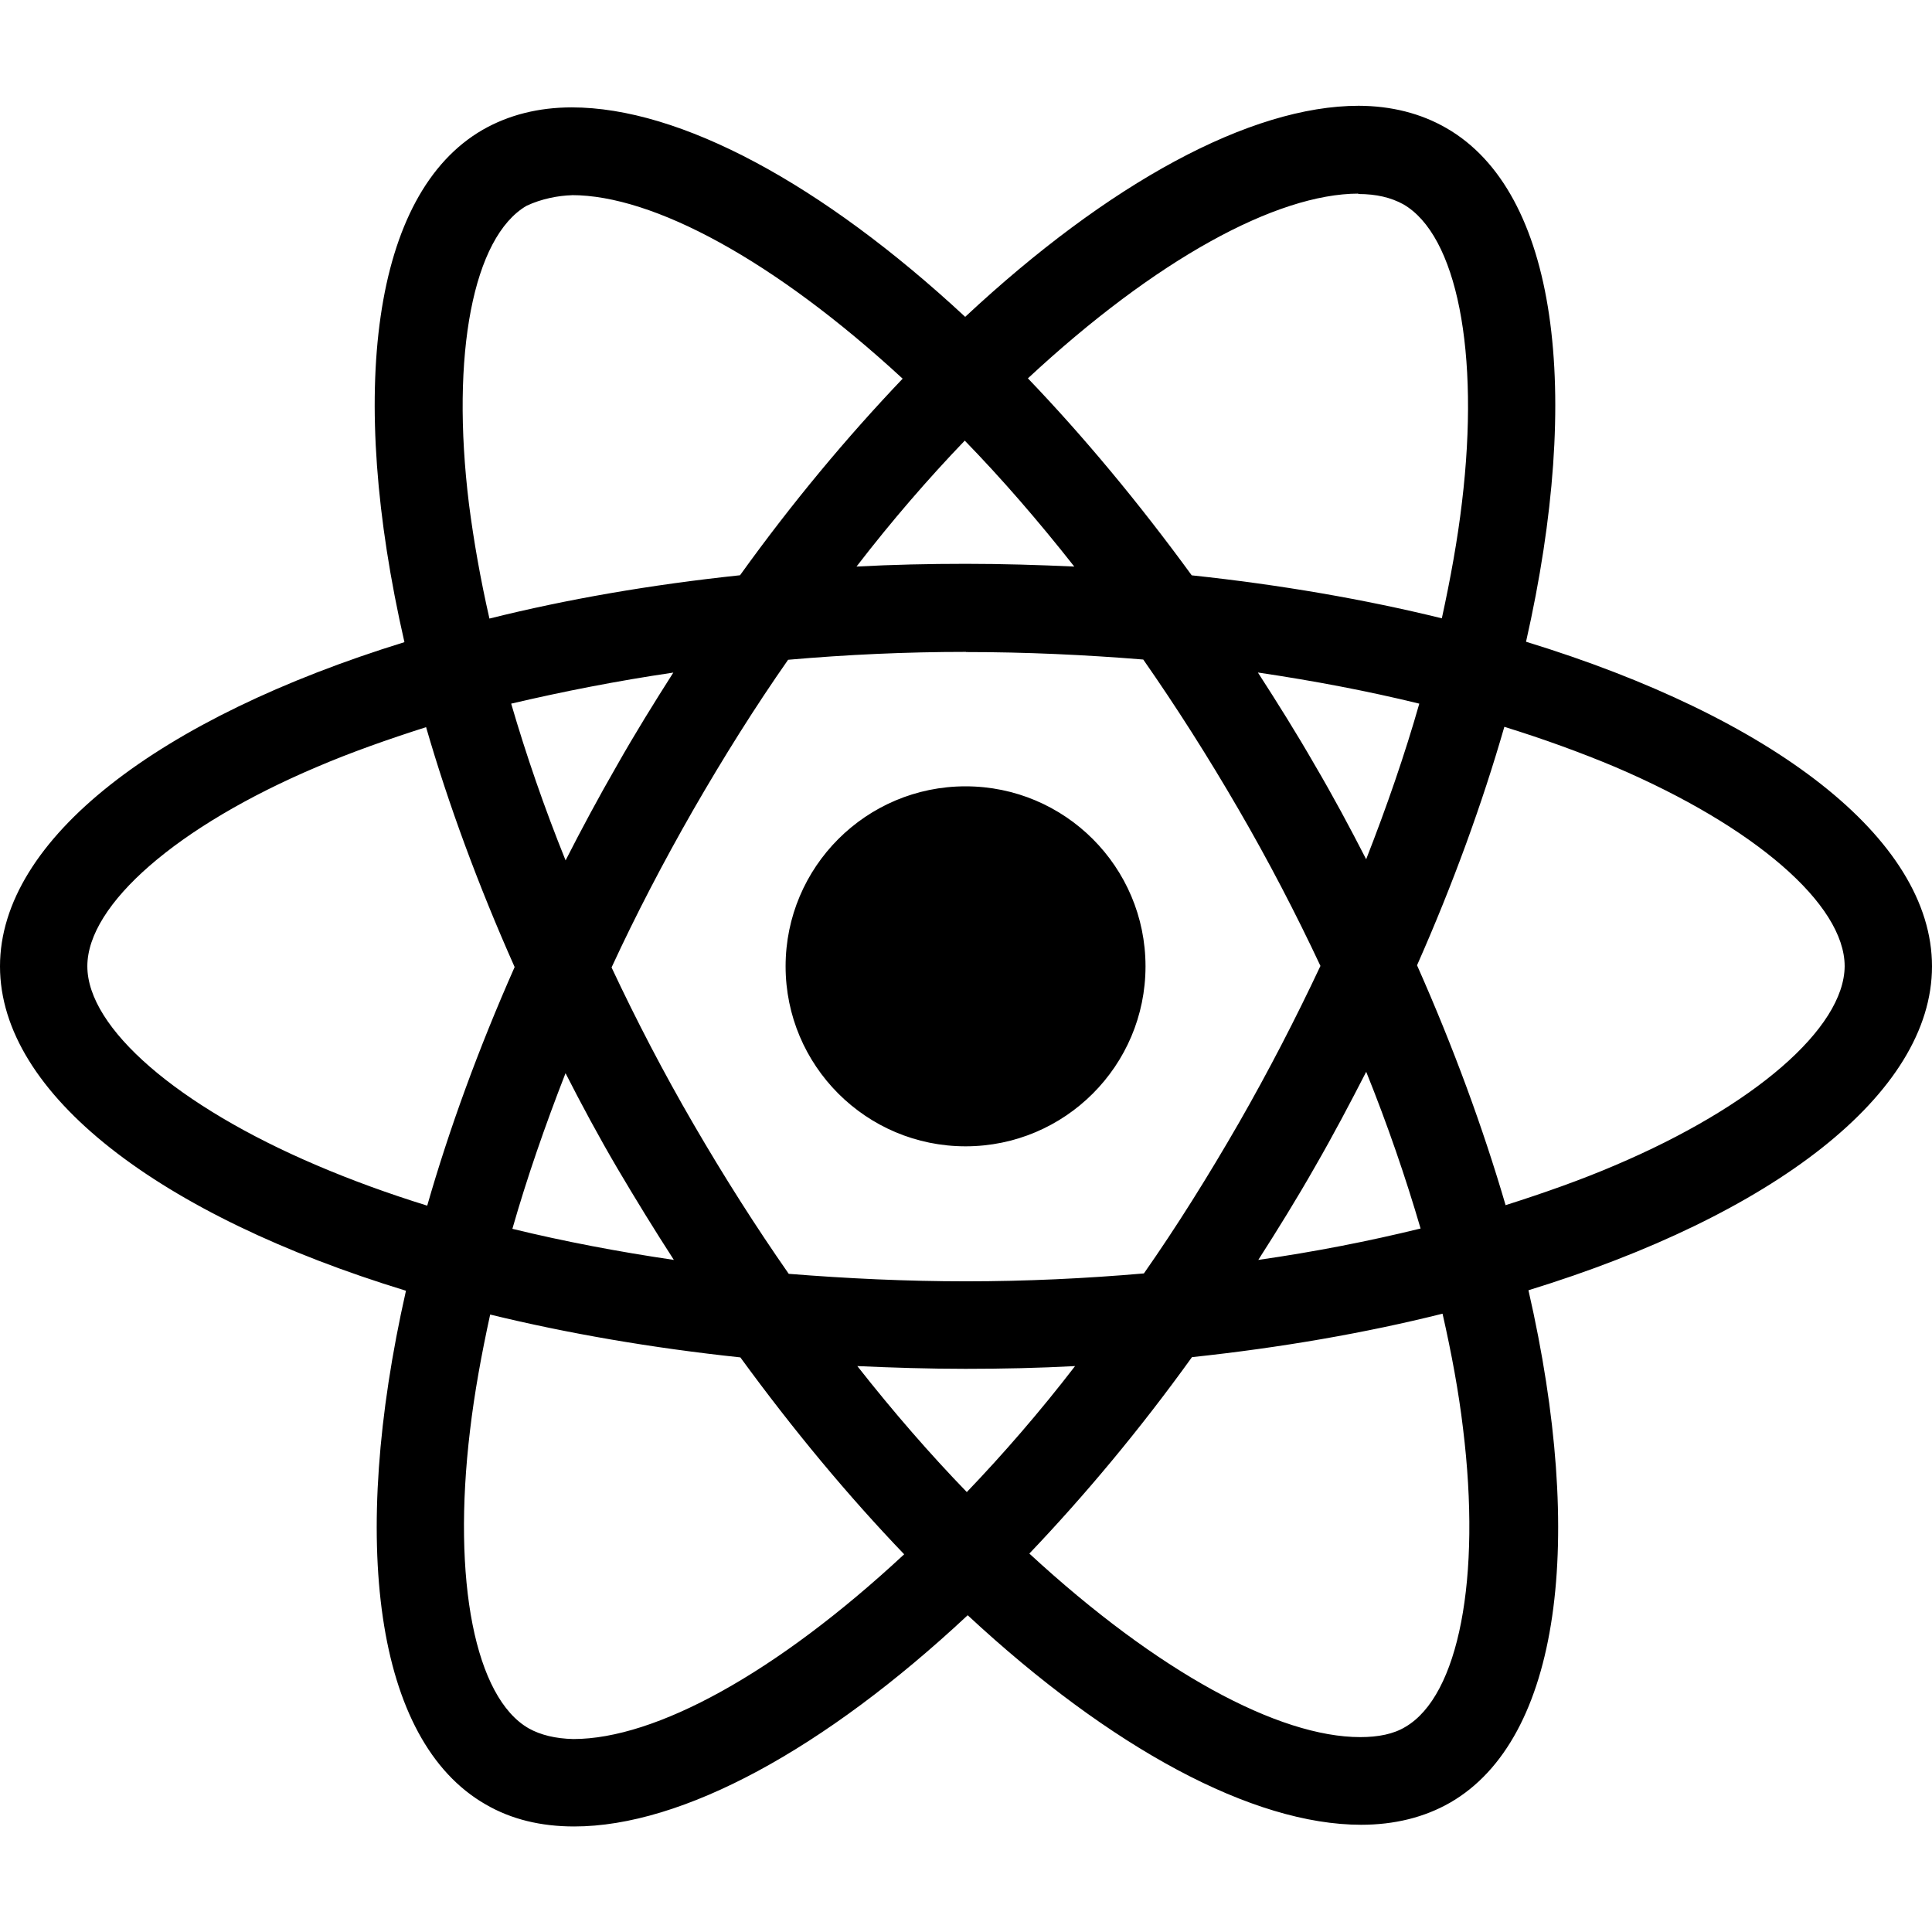
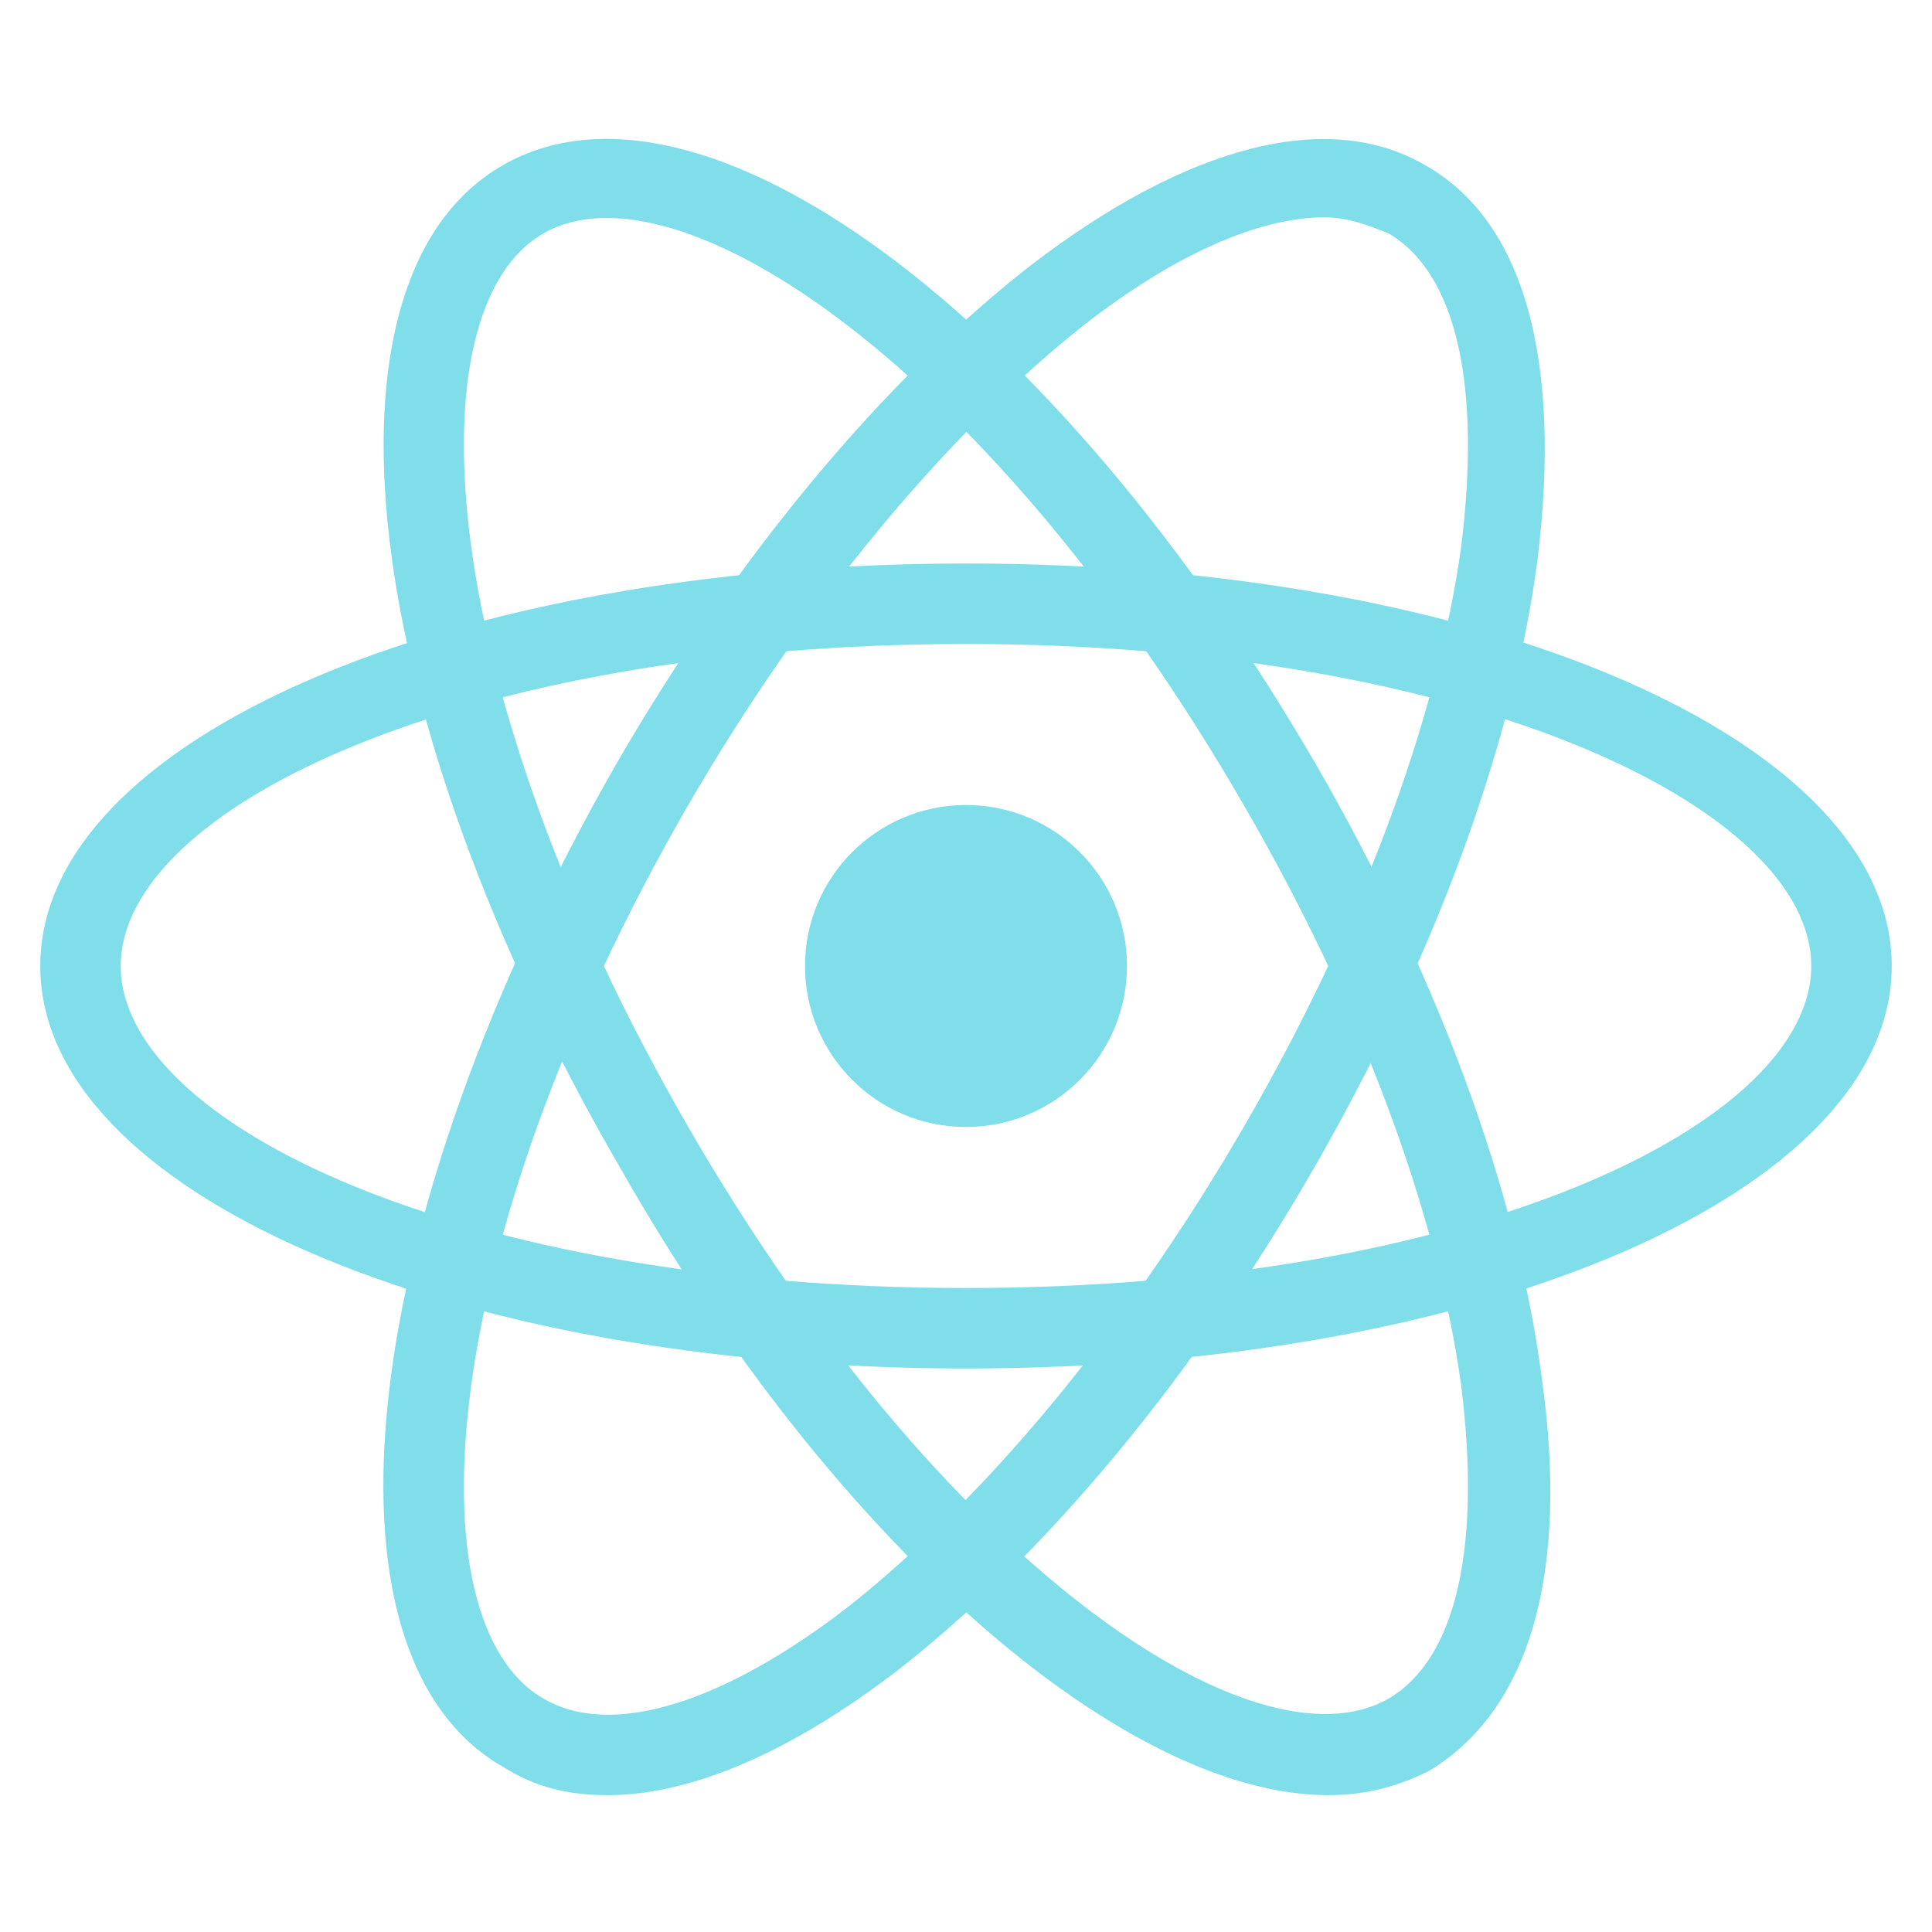
- <svg xmlns="http://www.w3.org/2000/svg" role="img" viewBox="0 0 24 24" width="40" fill="#000">
-   <path d="M14.23 12.004a2.236 2.236 0 0 1-2.235 2.236 2.236 2.236 0 0 1-2.236-2.236 2.236 2.236 0 0 1 2.235-2.236 2.236 2.236 0 0 1 2.236 2.236zm2.648-10.69c-1.346 0-3.107.96-4.888 2.622-1.78-1.653-3.542-2.602-4.887-2.602-.41 0-.783.093-1.106.278-1.375.793-1.683 3.264-.973 6.365C1.98 8.917 0 10.42 0 12.004c0 1.59 1.99 3.097 5.043 4.03-.704 3.113-.39 5.588.988 6.38.32.187.69.275 1.102.275 1.345 0 3.107-.96 4.888-2.624 1.78 1.654 3.542 2.603 4.887 2.603.41 0 .783-.09 1.106-.275 1.374-.792 1.683-3.263.973-6.365C22.02 15.096 24 13.59 24 12.004c0-1.59-1.99-3.097-5.043-4.032.704-3.11.39-5.587-.988-6.38-.318-.184-.688-.277-1.092-.278zm-.005 1.09v.006c.225 0 .406.044.558.127.666.382.955 1.835.73 3.704-.054.46-.142.945-.25 1.44-.96-.236-2.006-.417-3.107-.534-.66-.905-1.345-1.727-2.035-2.447 1.592-1.48 3.087-2.292 4.105-2.295zm-9.77.02c1.012 0 2.514.808 4.11 2.28-.686.72-1.37 1.537-2.02 2.442-1.107.117-2.154.298-3.113.538-.112-.49-.195-.964-.254-1.42-.23-1.868.054-3.32.714-3.707.19-.09.4-.127.563-.132zm4.882 3.05c.455.468.91.992 1.36 1.564-.44-.02-.89-.034-1.345-.034-.46 0-.915.01-1.36.034.44-.572.895-1.096 1.345-1.565zM12 8.1c.74 0 1.477.034 2.202.093.406.582.802 1.203 1.183 1.86.372.64.71 1.29 1.018 1.946-.308.655-.646 1.31-1.013 1.95-.38.66-.773 1.288-1.18 1.87-.728.063-1.466.098-2.21.098-.74 0-1.477-.035-2.202-.093-.406-.582-.802-1.204-1.183-1.86-.372-.64-.71-1.29-1.018-1.946.303-.657.646-1.313 1.013-1.954.38-.66.773-1.286 1.18-1.868.728-.064 1.466-.098 2.21-.098zm-3.635.254c-.24.377-.48.763-.704 1.16-.225.39-.435.782-.635 1.174-.265-.656-.49-1.31-.676-1.947.64-.15 1.315-.283 2.015-.386zm7.26 0c.695.103 1.365.23 2.006.387-.18.632-.405 1.282-.66 1.933-.2-.39-.41-.783-.64-1.174-.225-.392-.465-.774-.705-1.146zm3.063.675c.484.15.944.317 1.375.498 1.732.74 2.852 1.708 2.852 2.476-.005.768-1.125 1.74-2.857 2.475-.42.18-.88.342-1.355.493-.28-.958-.646-1.956-1.1-2.98.45-1.017.81-2.01 1.085-2.964zm-13.395.004c.278.96.645 1.957 1.1 2.98-.45 1.017-.812 2.01-1.086 2.964-.484-.15-.944-.318-1.37-.5-1.732-.737-2.852-1.706-2.852-2.474 0-.768 1.12-1.742 2.852-2.476.42-.18.88-.342 1.356-.494zm11.678 4.28c.265.657.49 1.312.676 1.948-.64.157-1.316.29-2.016.39.24-.375.48-.762.705-1.158.225-.39.435-.788.636-1.18zm-9.945.02c.2.392.41.783.64 1.175.23.39.465.772.705 1.143-.695-.102-1.365-.23-2.006-.386.18-.63.406-1.282.66-1.933zM17.92 16.32c.112.493.2.968.254 1.423.23 1.868-.054 3.32-.714 3.708-.147.09-.338.128-.563.128-1.012 0-2.514-.807-4.11-2.28.686-.72 1.37-1.536 2.02-2.44 1.107-.118 2.154-.3 3.113-.54zm-11.83.01c.96.234 2.006.415 3.107.532.66.905 1.345 1.727 2.035 2.446-1.595 1.483-3.092 2.295-4.11 2.295-.22-.005-.406-.05-.553-.132-.666-.38-.955-1.834-.73-3.703.054-.46.142-.944.25-1.438zm4.56.64c.44.02.89.034 1.345.034.46 0 .915-.01 1.36-.034-.44.572-.895 1.095-1.345 1.565-.455-.47-.91-.993-1.36-1.565z" />
+ <svg xmlns="http://www.w3.org/2000/svg" viewBox="0 0 48 48" width="48px" height="48px">
+   <path fill="#80deea" d="M24,34C11.1,34,1,29.6,1,24c0-5.6,10.1-10,23-10c12.9,0,23,4.4,23,10C47,29.6,36.9,34,24,34z M24,16 c-12.6,0-21,4.1-21,8c0,3.9,8.4,8,21,8s21-4.1,21-8C45,20.1,36.6,16,24,16z" />
+   <path fill="#80deea" d="M15.1,44.6c-1,0-1.8-0.2-2.6-0.7C7.6,41.1,8.9,30.2,15.3,19l0,0c3-5.2,6.7-9.6,10.3-12.4c3.9-3,7.4-3.9,9.8-2.5 c2.5,1.4,3.4,4.9,2.8,9.8c-0.6,4.6-2.6,10-5.6,15.2c-3,5.2-6.7,9.6-10.3,12.4C19.7,43.5,17.2,44.6,15.1,44.6z M32.9,5.4 c-1.6,0-3.7,0.9-6,2.7c-3.4,2.7-6.9,6.9-9.8,11.9l0,0c-6.3,10.9-6.9,20.3-3.6,22.2c1.7,1,4.5,0.1,7.6-2.3c3.4-2.7,6.9-6.9,9.8-11.9 c2.9-5,4.8-10.1,5.4-14.4c0.5-4-0.1-6.8-1.8-7.8C34,5.6,33.5,5.4,32.9,5.4z" />
+   <path fill="#80deea" d="M33,44.6c-5,0-12.2-6.1-17.6-15.6C8.9,17.8,7.6,6.9,12.5,4.1l0,0C17.4,1.3,26.2,7.8,32.7,19 c3,5.2,5,10.6,5.6,15.2c0.7,4.9-0.3,8.3-2.8,9.8C34.7,44.4,33.9,44.6,33,44.6z M13.5,5.8c-3.3,1.9-2.7,11.3,3.6,22.2 c6.3,10.9,14.1,16.1,17.4,14.2c1.7-1,2.3-3.8,1.8-7.8c-0.6-4.3-2.5-9.4-5.4-14.4C24.6,9.1,16.8,3.9,13.5,5.8L13.5,5.8z" />
+   <circle cx="24" cy="24" r="4" fill="#80deea" />
</svg>
